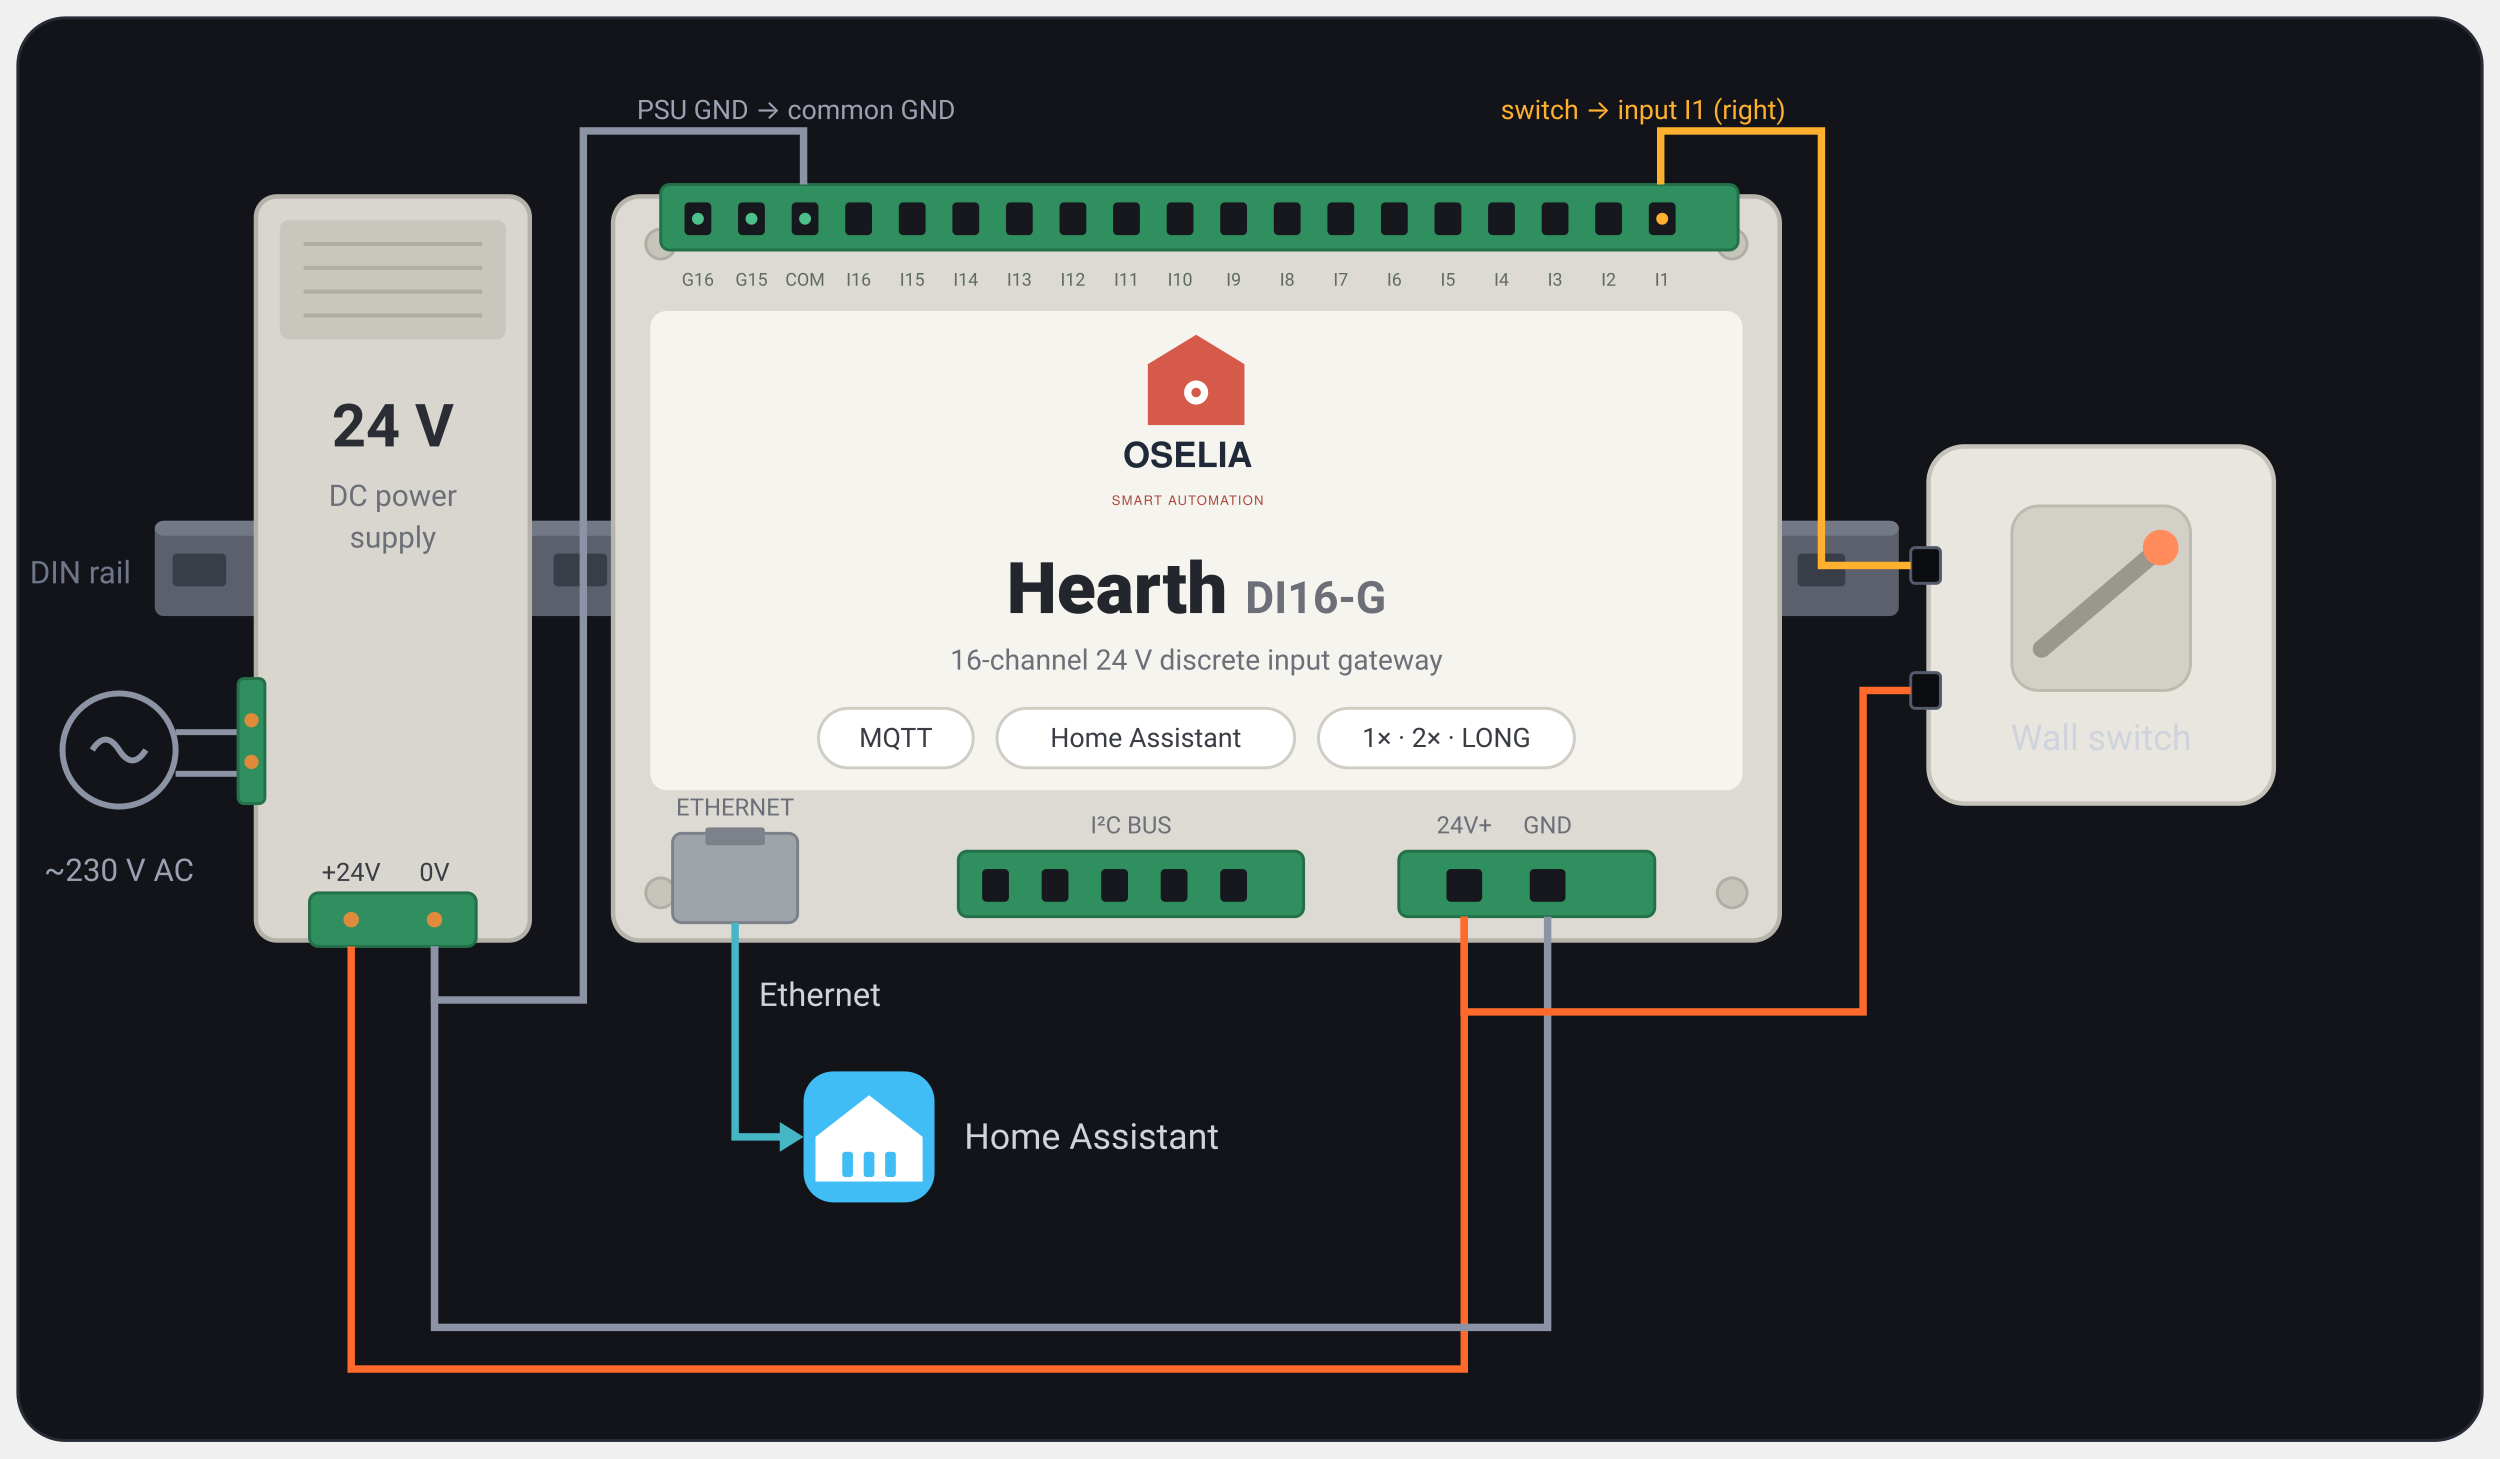
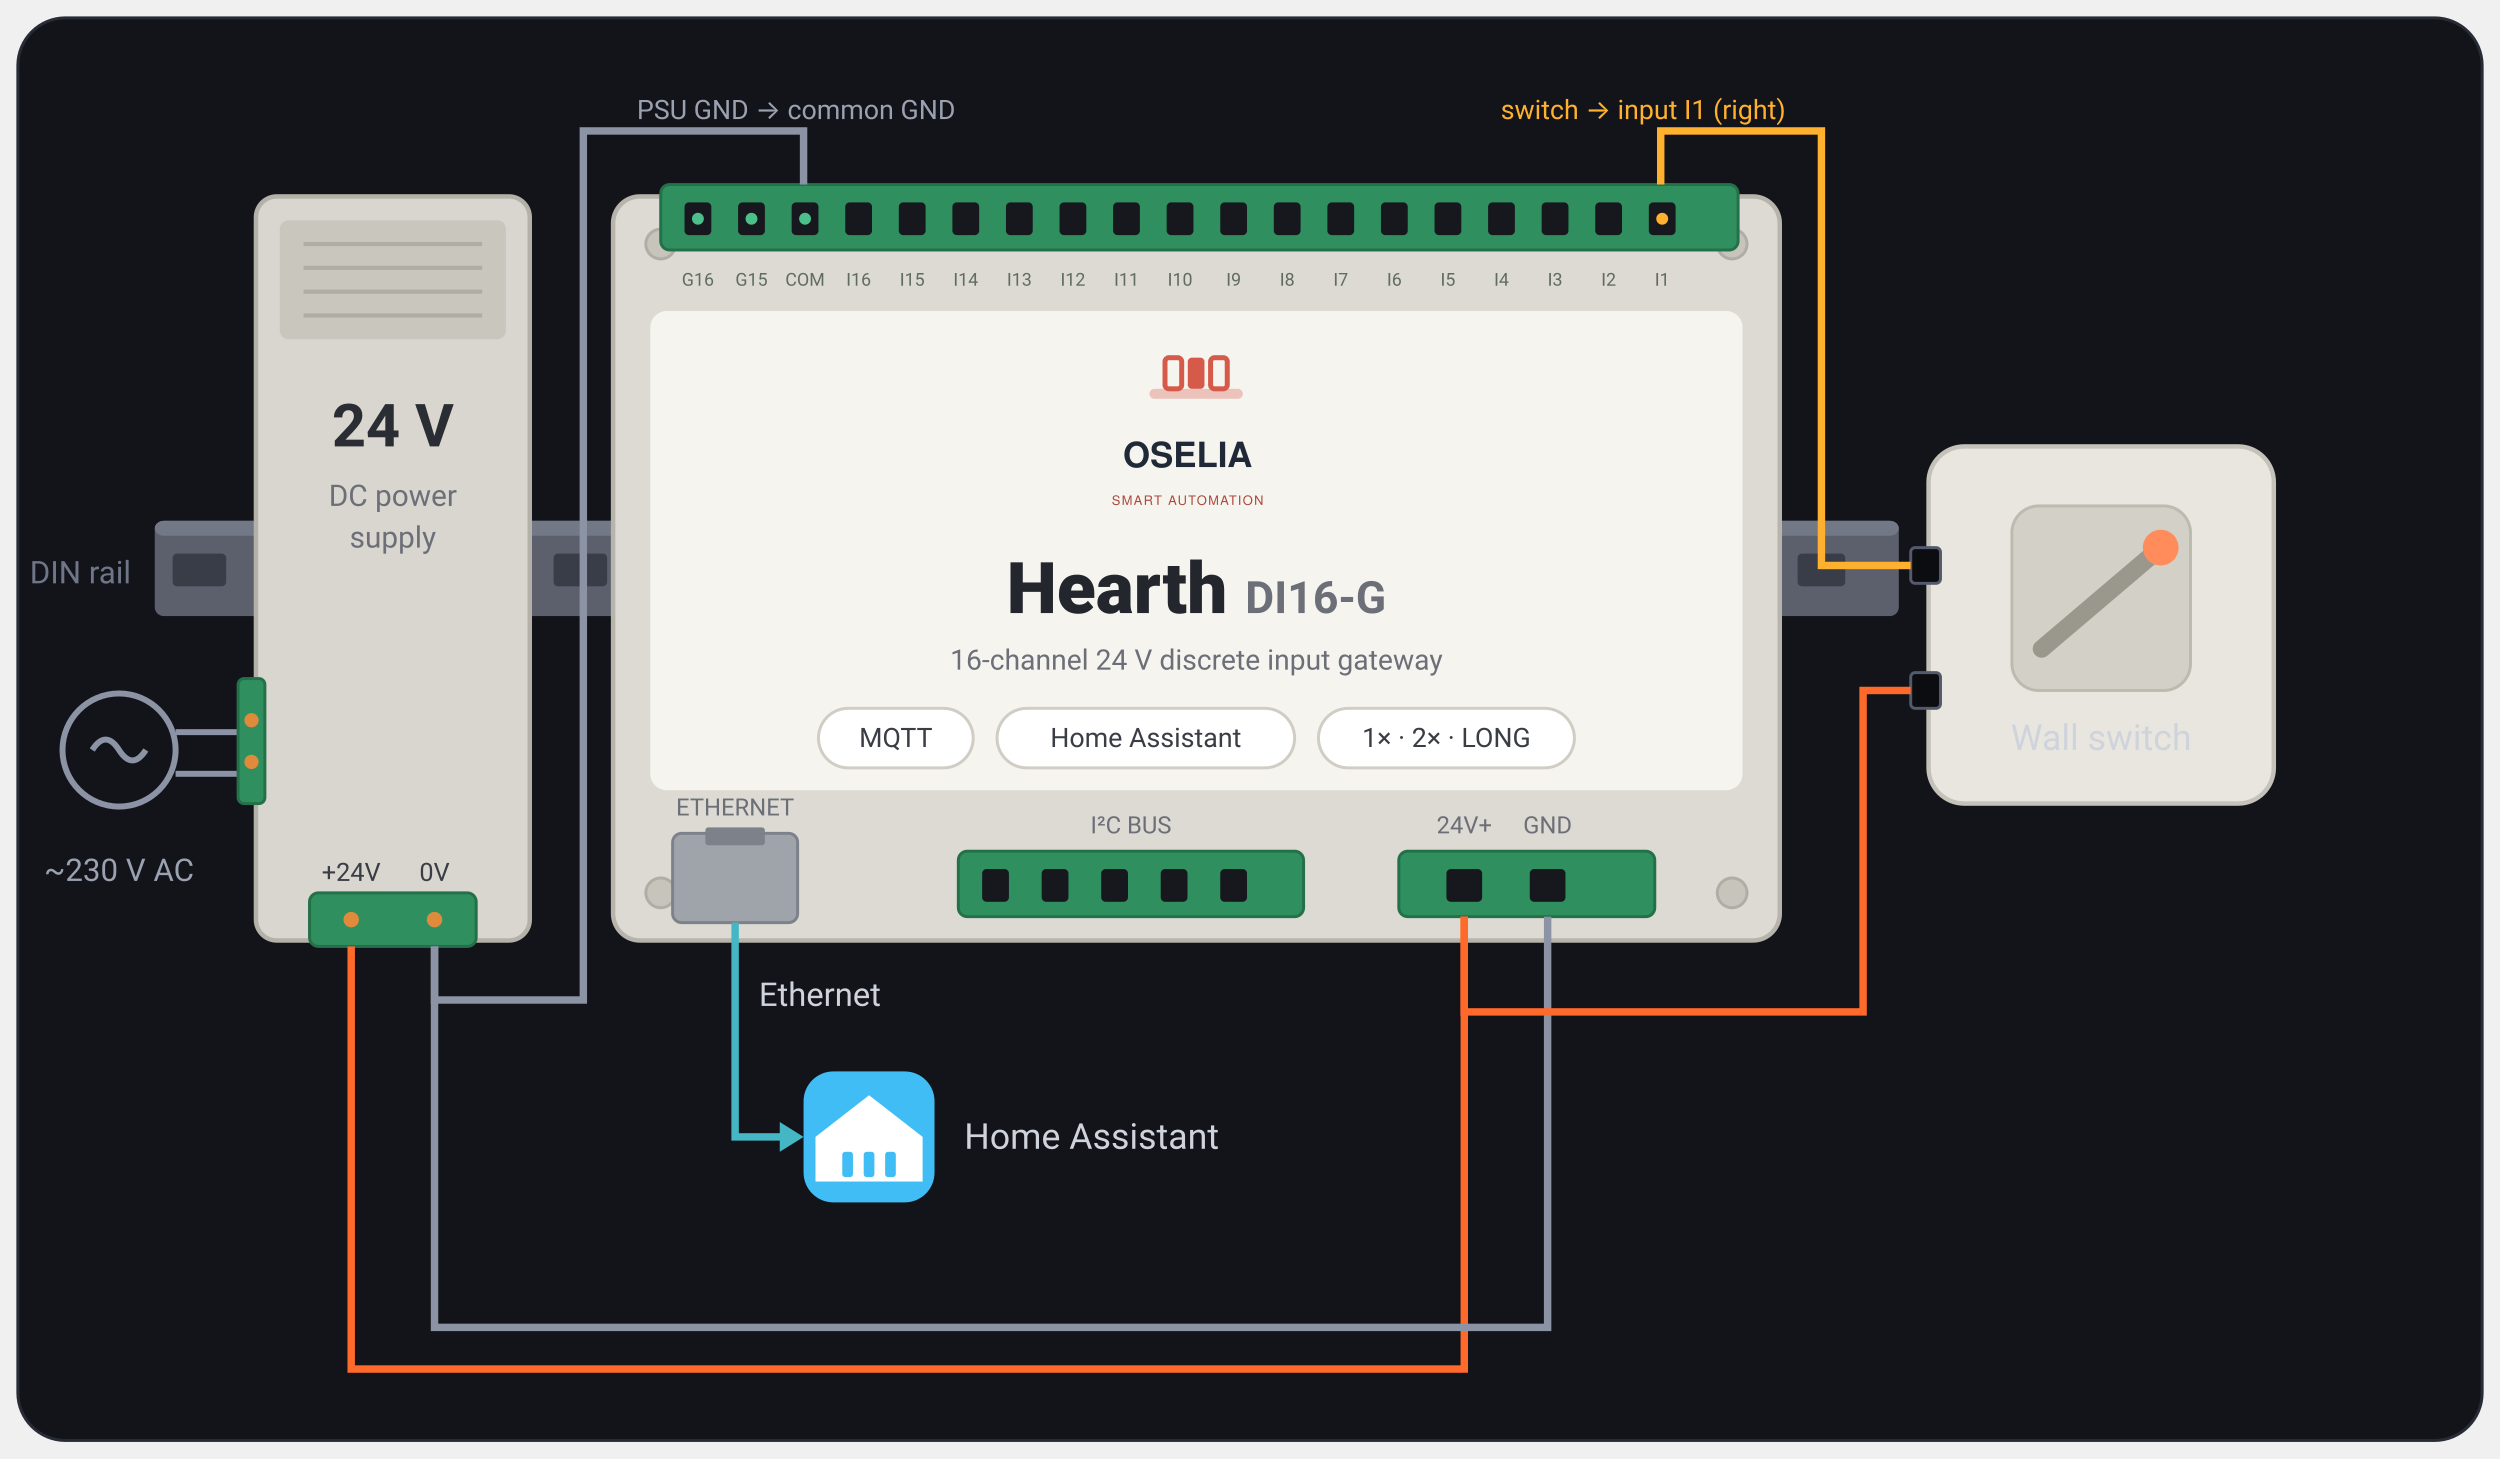
<svg xmlns="http://www.w3.org/2000/svg" viewBox="0 0 840 490" role="img" aria-label="A 24 V power supply, the OSELIA Hearth DI16-G gateway and a wall switch on a DIN rail, wired to Home Assistant" font-family="ui-sans-serif, system-ui, -apple-system, Segoe UI, Roboto, sans-serif">
  <rect x="6" y="6" width="828" height="478" rx="16" fill="#121419" stroke="#262b36" />
  <g>
    <rect x="52" y="175" width="586" height="32" rx="3" fill="#5b606c" />
    <rect x="52" y="175" width="586" height="5" rx="3" fill="#727885" />
    <g fill="#383d47">
      <rect x="58" y="186" width="18" height="11" rx="1.5" />
      <rect x="186" y="186" width="18" height="11" rx="1.5" />
      <rect x="604" y="186" width="16" height="11" rx="1.5" />
    </g>
    <text x="10" y="196" font-size="10.5" fill="#6f7689">DIN rail</text>
  </g>
  <g>
    <circle cx="40" cy="252" r="19" fill="none" stroke="#8b93a5" stroke-width="2" />
    <path d="M31 252 q4.5 -7 9 0 t9 0" fill="none" stroke="#8b93a5" stroke-width="2" />
    <text x="40" y="296" font-size="10.5" fill="#9aa1b1" text-anchor="middle">~230 V AC</text>
    <path d="M59 246 H82" stroke="#8b93a5" stroke-width="2" />
    <path d="M59 260 H82" stroke="#8b93a5" stroke-width="2" />
  </g>
  <g>
    <rect x="86" y="66" width="92" height="250" rx="7" fill="#d8d6ce" stroke="#b4b2a8" stroke-width="1.5" />
    <rect x="94" y="74" width="76" height="40" rx="3" fill="#c8c6bd" />
    <g stroke="#b0aea4" stroke-width="1.4">
      <path d="M102 82 H162" />
      <path d="M102 90 H162" />
      <path d="M102 98 H162" />
      <path d="M102 106 H162" />
    </g>
    <text x="132" y="150" font-size="20" font-weight="700" fill="#2a2d33" text-anchor="middle">24 V</text>
    <text x="132" y="170" font-size="10" fill="#6c6f78" text-anchor="middle">DC power</text>
    <text x="132" y="184" font-size="10" fill="#6c6f78" text-anchor="middle">supply</text>
    <rect x="80" y="228" width="9" height="42" rx="2" fill="#2f8f5f" stroke="#247048" />
    <circle cx="84.5" cy="242" r="2.4" fill="#e08a3c" />
    <circle cx="84.5" cy="256" r="2.4" fill="#e08a3c" />
    <rect x="104" y="300" width="56" height="18" rx="3" fill="#2f8f5f" stroke="#247048" />
    <circle cx="118" cy="309" r="2.6" fill="#e08a3c" />
    <circle cx="146" cy="309" r="2.6" fill="#e08a3c" />
    <text x="118" y="296" font-size="8.5" fill="#3a3d44" text-anchor="middle">+24V</text>
    <text x="146" y="296" font-size="8.5" fill="#3a3d44" text-anchor="middle">0V</text>
  </g>
  <g>
    <rect x="206" y="66" width="392" height="250" rx="9" fill="#dcdad2" stroke="#b6b4ab" stroke-width="1.5" />
    <g fill="#c6c4bb" stroke="#b0aea4">
      <circle cx="222" cy="82" r="5" />
      <circle cx="582" cy="82" r="5" />
      <circle cx="222" cy="300" r="5" />
      <circle cx="582" cy="300" r="5" />
    </g>
    <rect x="222" y="62" width="362" height="22" rx="3" fill="#2f8f5f" stroke="#247048" />
    <g fill="#16181d">
      <rect x="230" y="68" width="9" height="11" rx="1.5" />
      <rect x="248" y="68" width="9" height="11" rx="1.5" />
      <rect x="266" y="68" width="9" height="11" rx="1.5" />
      <rect x="284" y="68" width="9" height="11" rx="1.5" />
      <rect x="302" y="68" width="9" height="11" rx="1.5" />
      <rect x="320" y="68" width="9" height="11" rx="1.5" />
      <rect x="338" y="68" width="9" height="11" rx="1.5" />
      <rect x="356" y="68" width="9" height="11" rx="1.5" />
      <rect x="374" y="68" width="9" height="11" rx="1.5" />
      <rect x="392" y="68" width="9" height="11" rx="1.5" />
      <rect x="410" y="68" width="9" height="11" rx="1.5" />
      <rect x="428" y="68" width="9" height="11" rx="1.5" />
      <rect x="446" y="68" width="9" height="11" rx="1.5" />
      <rect x="464" y="68" width="9" height="11" rx="1.5" />
      <rect x="482" y="68" width="9" height="11" rx="1.5" />
      <rect x="500" y="68" width="9" height="11" rx="1.5" />
      <rect x="518" y="68" width="9" height="11" rx="1.5" />
      <rect x="536" y="68" width="9" height="11" rx="1.5" />
      <rect x="554" y="68" width="9" height="11" rx="1.5" />
    </g>
    <g fill="#4cc08a">
      <circle cx="234.5" cy="73.5" r="2" />
      <circle cx="252.5" cy="73.5" r="2" />
      <circle cx="270.5" cy="73.5" r="2" />
    </g>
    <circle cx="558.5" cy="73.5" r="2" fill="#ffb02e" />
    <g font-size="6" fill="#5f6b63" text-anchor="middle">
      <text x="234.5" y="96">G16</text>
      <text x="252.5" y="96">G15</text>
      <text x="270.5" y="96">COM</text>
      <text x="288.5" y="96">I16</text>
      <text x="306.5" y="96">I15</text>
      <text x="324.5" y="96">I14</text>
      <text x="342.5" y="96">I13</text>
      <text x="360.5" y="96">I12</text>
      <text x="378.5" y="96">I11</text>
      <text x="396.5" y="96">I10</text>
      <text x="414.5" y="96">I9</text>
      <text x="432.5" y="96">I8</text>
      <text x="450.5" y="96">I7</text>
      <text x="468.5" y="96">I6</text>
      <text x="486.5" y="96">I5</text>
      <text x="504.5" y="96">I4</text>
      <text x="522.5" y="96">I3</text>
      <text x="540.5" y="96">I2</text>
      <text x="558.5" y="96">I1</text>
    </g>
    <rect x="218" y="104" width="368" height="162" rx="6" fill="#f5f4ef" stroke="#dcdad1" />
    <svg x="342" y="110" width="120" height="61" viewBox="0 53 92 49" preserveAspectRatio="xMidYMid meet">
      <g transform="matrix(1 0 0 -1 0 172.91)">
-         <path d="M32.88,93.54 L58.96,93.54 L58.96,109.98 L45.92,117.92 L32.88,109.98 Z " fill="#d65a4a" />
-         <circle cx="45.92" cy="102.33" r="3.26" fill="#ffffff" />
-         <circle cx="45.92" cy="102.33" r="1.28" fill="#d65a4a" />
+         <g transform="translate(45.92,105.73) scale(0.3,-0.3)">
+           <rect x="-42" y="8" width="84" height="9" rx="4.5" fill="#d65a4a" opacity=".32" />
+           <rect x="-28" y="-20" width="15" height="28" rx="3.5" fill="none" stroke="#d65a4a" stroke-width="4.5" />
+           <rect x="-7.5" y="-20" width="15" height="28" rx="3.5" fill="#d65a4a" />
+           <rect x="13" y="-20" width="15" height="28" rx="3.5" fill="none" stroke="#d65a4a" stroke-width="4.5" />
+         </g>
        <text transform="translate(26.17,82.20) scale(1,-1)" font-family="Helvetica, Arial, sans-serif" font-weight="bold" font-size="9.40" fill="#1f2937">OSELIA</text>
        <text transform="translate(23.14,72.00) scale(1,-1)" font-family="Helvetica, Arial, sans-serif" font-weight="normal" font-size="3.50" letter-spacing="0.35" fill="#ab483b">SMART AUTOMATION</text>
      </g>
    </svg>
    <text x="402" y="206" font-size="24" font-weight="800" fill="#23262c" text-anchor="middle">Hearth <tspan font-size="15" font-weight="600" fill="#6c6f78">DI16-G</tspan>
    </text>
    <text x="402" y="225" font-size="9.5" fill="#6c6f78" text-anchor="middle">16-channel 24 V discrete input gateway</text>
    <g font-size="9" fill="#3a3d44" text-anchor="middle">
      <rect x="275" y="238" width="52" height="20" rx="10" fill="#fff" stroke="#cfcdc4" />
      <text x="301" y="251">MQTT</text>
      <rect x="335" y="238" width="100" height="20" rx="10" fill="#fff" stroke="#cfcdc4" />
      <text x="385" y="251">Home Assistant</text>
      <rect x="443" y="238" width="86" height="20" rx="10" fill="#fff" stroke="#cfcdc4" />
      <text x="486" y="251">1× · 2× · LONG</text>
    </g>
    <rect x="226" y="280" width="42" height="30" rx="3" fill="#9fa4ab" stroke="#7d828a" />
    <rect x="237" y="278" width="20" height="6" rx="1" fill="#7d828a" />
    <text x="247" y="274" font-size="8" fill="#6c6f78" text-anchor="middle">ETHERNET</text>
    <rect x="322" y="286" width="116" height="22" rx="3" fill="#2f8f5f" stroke="#247048" />
    <g fill="#16181d">
      <rect x="330" y="292" width="9" height="11" rx="1.5" />
      <rect x="350" y="292" width="9" height="11" rx="1.5" />
      <rect x="370" y="292" width="9" height="11" rx="1.5" />
      <rect x="390" y="292" width="9" height="11" rx="1.5" />
      <rect x="410" y="292" width="9" height="11" rx="1.5" />
    </g>
    <text x="380" y="280" font-size="8" fill="#6c6f78" text-anchor="middle">I²C BUS</text>
    <rect x="470" y="286" width="86" height="22" rx="3" fill="#2f8f5f" stroke="#247048" />
    <g fill="#16181d">
      <rect x="486" y="292" width="12" height="11" rx="1.5" />
      <rect x="514" y="292" width="12" height="11" rx="1.5" />
    </g>
    <text x="492" y="280" font-size="8" fill="#6c6f78" text-anchor="middle">24V+</text>
    <text x="520" y="280" font-size="8" fill="#6c6f78" text-anchor="middle">GND</text>
  </g>
  <g>
    <rect x="648" y="150" width="116" height="120" rx="12" fill="#e8e6df" stroke="#c4c2b9" stroke-width="1.5" />
    <rect x="676" y="170" width="60" height="62" rx="9" fill="#d3d0c7" stroke="#bdbab0" />
    <path d="M686 218 L726 184" stroke="#9a978d" stroke-width="6" stroke-linecap="round" />
    <circle cx="726" cy="184" r="6" fill="#ff8c5a" />
    <text x="706" y="252" font-size="12" fill="#cfd3dc" text-anchor="middle">Wall switch</text>
    <rect x="642" y="184" width="10" height="12" rx="1.5" fill="#0c0d11" stroke="#525a6b" />
    <rect x="642" y="226" width="10" height="12" rx="1.5" fill="#0c0d11" stroke="#525a6b" />
  </g>
  <g>
    <rect x="270" y="360" width="44" height="44" rx="10" fill="#41bdf5" />
    <path d="M292 368 L310 382 L310 397 L274 397 L274 382 Z" fill="#fff" />
    <g fill="#41bdf5">
      <rect x="283" y="387" width="3.6" height="8.5" rx="1" />
      <rect x="290.2" y="387" width="3.6" height="8.5" rx="1" />
      <rect x="297.4" y="387" width="3.6" height="8.5" rx="1" />
    </g>
    <text x="324" y="386" font-size="12" fill="#cfd3dc">Home Assistant</text>
  </g>
  <path d="M118 318 V460 H492 V308" fill="none" stroke="#ff6a2b" stroke-width="2.5" />
  <path d="M146 318 V446 H520 V308" fill="none" stroke="#8b93a5" stroke-width="2.5" />
  <path d="M492 308 V340 H626 V232 H642" fill="none" stroke="#ff6a2b" stroke-width="2.5" />
  <path d="M642 190 H612 V44 H558 V62" fill="none" stroke="#ffb02e" stroke-width="2.5" />
  <text x="600" y="40" font-size="9" fill="#ffb02e" text-anchor="end">switch → input I1 (right)</text>
  <path d="M146 318 V336 H196 V44 H270 V62" fill="none" stroke="#8b93a5" stroke-width="2.5" />
  <text x="214" y="40" font-size="9" fill="#9aa1b1" text-anchor="start">PSU GND → common GND</text>
  <path d="M247 310 V382 H266" fill="none" stroke="#45b6c4" stroke-width="2.5" />
  <path d="M262 377 l8 5 l-8 5 z" fill="#45b6c4" />
  <text x="255" y="338" font-size="11" fill="#cfd3dc">Ethernet</text>
</svg>
